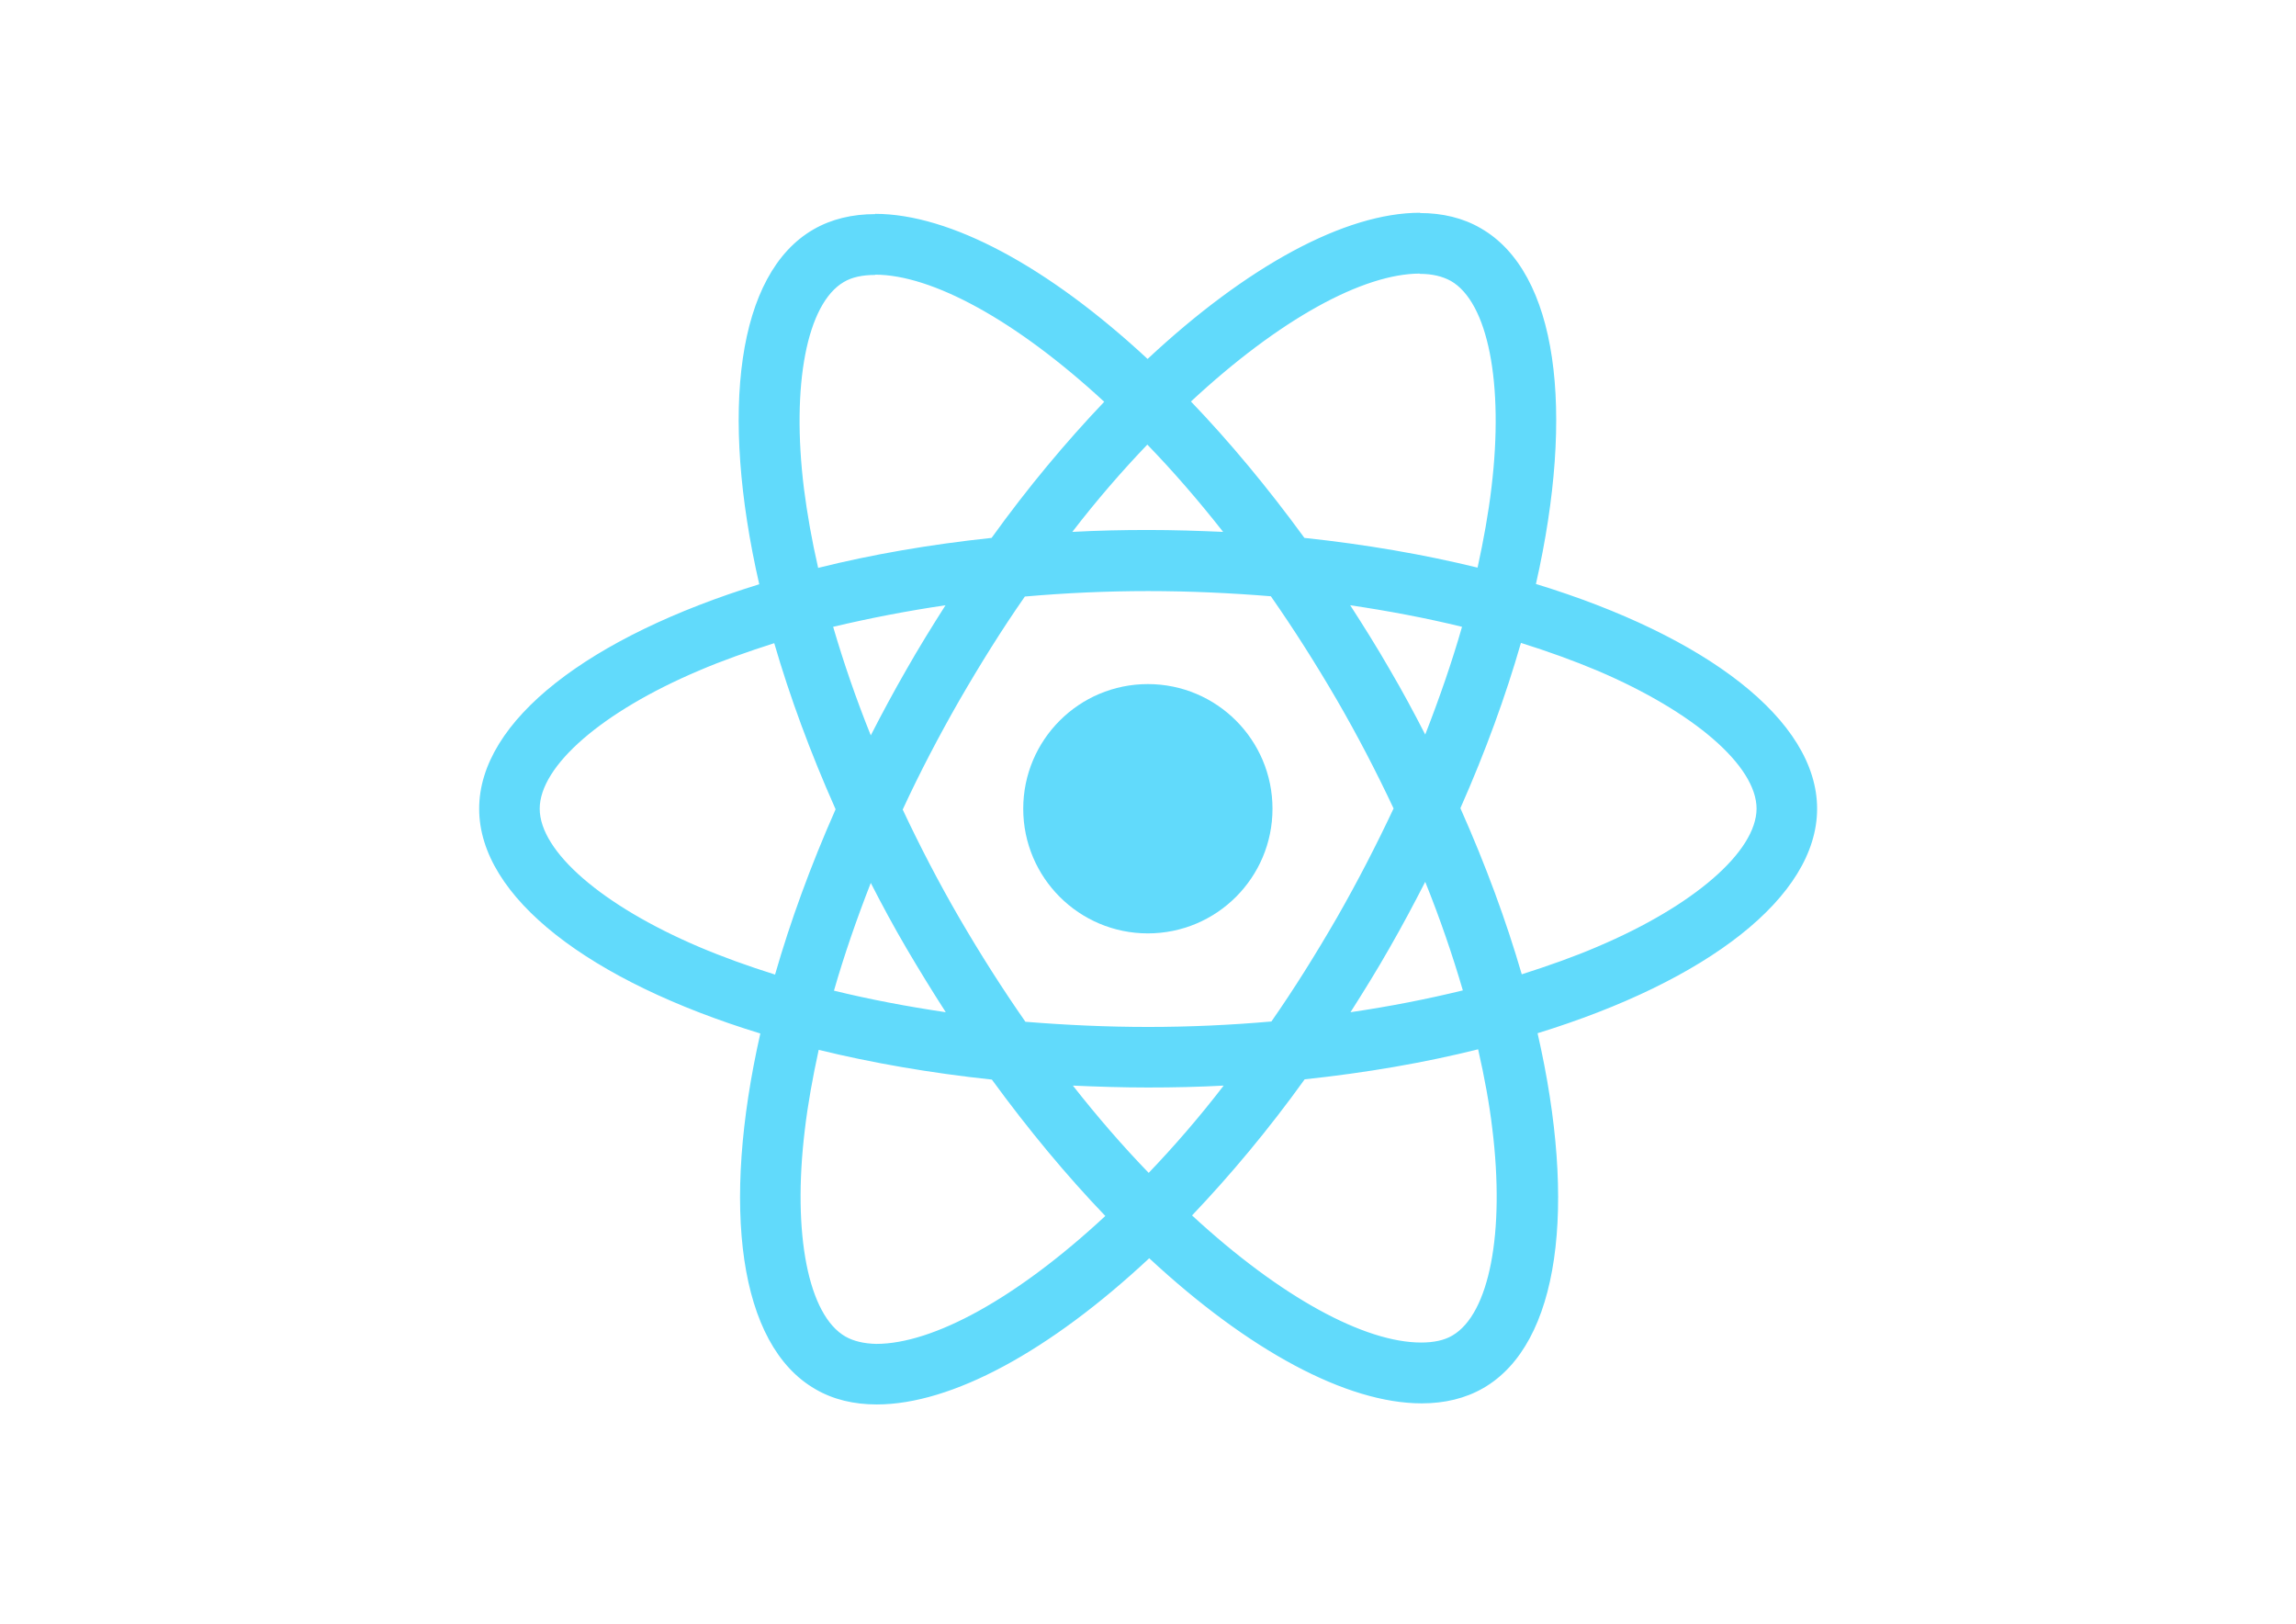
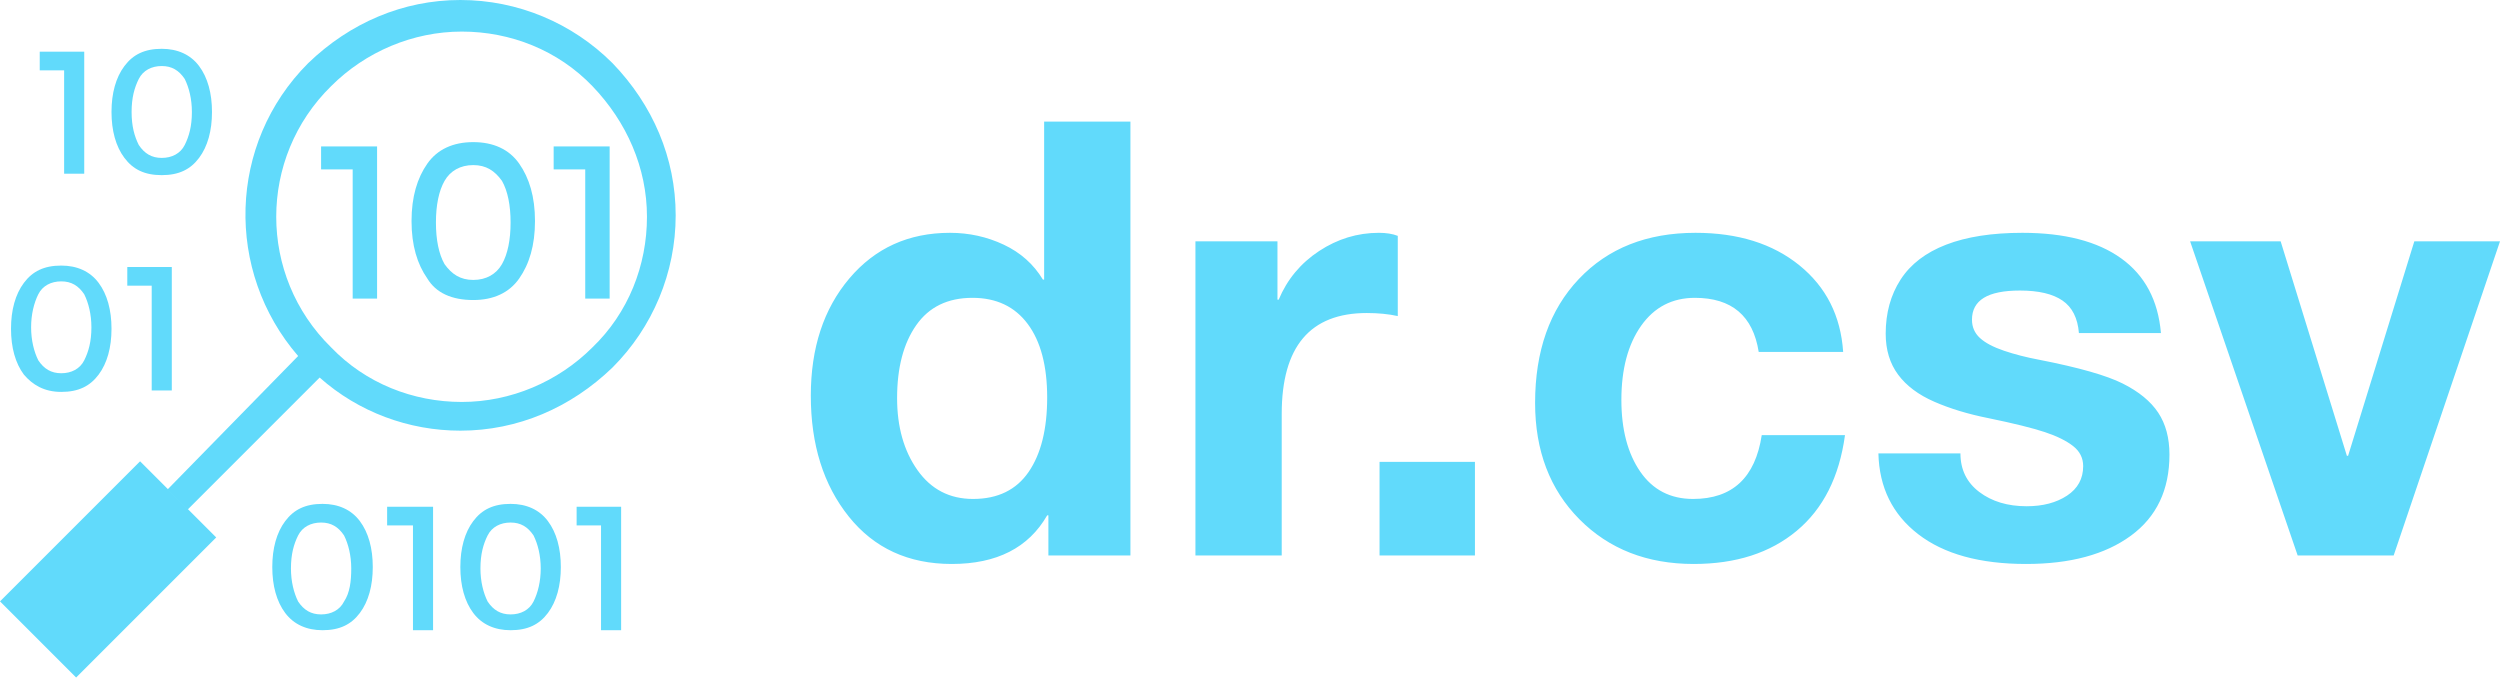
- <svg xmlns="http://www.w3.org/2000/svg" viewBox="0 0 841.9 595.3">
-   <g fill="#61DAFB">
-     <path d="M666.3 296.5c0-32.5-40.7-63.3-103.1-82.4 14.4-63.6 8-114.2-20.2-130.4-6.5-3.8-14.1-5.6-22.4-5.6v22.3c4.6 0 8.3.9 11.4 2.6 13.6 7.8 19.5 37.5 14.9 75.7-1.1 9.4-2.9 19.3-5.1 29.4-19.6-4.8-41-8.5-63.5-10.9-13.5-18.5-27.5-35.3-41.6-50 32.6-30.3 63.2-46.9 84-46.9V78c-27.5 0-63.5 19.6-99.9 53.6-36.4-33.8-72.4-53.2-99.9-53.2v22.3c20.7 0 51.4 16.5 84 46.6-14 14.7-28 31.4-41.3 49.9-22.6 2.4-44 6.1-63.6 11-2.3-10-4-19.7-5.2-29-4.7-38.2 1.1-67.9 14.6-75.8 3-1.8 6.9-2.6 11.5-2.6V78.5c-8.4 0-16 1.8-22.6 5.6-28.1 16.2-34.4 66.7-19.9 130.1-62.2 19.2-102.7 49.9-102.7 82.3 0 32.5 40.7 63.3 103.1 82.4-14.4 63.6-8 114.2 20.2 130.4 6.5 3.8 14.1 5.6 22.5 5.6 27.5 0 63.5-19.6 99.9-53.6 36.4 33.8 72.4 53.2 99.9 53.2 8.4 0 16-1.8 22.6-5.6 28.1-16.2 34.4-66.7 19.9-130.1 62-19.1 102.5-49.9 102.5-82.3zm-130.2-66.7c-3.7 12.9-8.3 26.2-13.5 39.5-4.1-8-8.4-16-13.1-24-4.6-8-9.5-15.8-14.4-23.4 14.2 2.1 27.9 4.7 41 7.9zm-45.8 106.5c-7.8 13.5-15.8 26.3-24.1 38.2-14.9 1.3-30 2-45.2 2-15.1 0-30.2-.7-45-1.9-8.3-11.9-16.4-24.6-24.2-38-7.6-13.1-14.5-26.4-20.8-39.8 6.2-13.4 13.2-26.8 20.7-39.9 7.8-13.5 15.8-26.3 24.1-38.2 14.9-1.3 30-2 45.2-2 15.1 0 30.2.7 45 1.9 8.3 11.9 16.4 24.6 24.2 38 7.6 13.1 14.5 26.4 20.8 39.8-6.3 13.4-13.2 26.8-20.7 39.9zm32.3-13c5.4 13.4 10 26.8 13.8 39.8-13.1 3.2-26.9 5.9-41.2 8 4.9-7.7 9.8-15.6 14.4-23.7 4.6-8 8.9-16.1 13-24.1zM421.2 430c-9.3-9.6-18.6-20.3-27.8-32 9 .4 18.2.7 27.5.7 9.4 0 18.7-.2 27.8-.7-9 11.7-18.3 22.4-27.5 32zm-74.4-58.9c-14.2-2.1-27.9-4.7-41-7.9 3.7-12.9 8.3-26.2 13.5-39.5 4.1 8 8.4 16 13.1 24 4.7 8 9.5 15.8 14.4 23.4zM420.7 163c9.3 9.6 18.6 20.3 27.8 32-9-.4-18.2-.7-27.5-.7-9.4 0-18.7.2-27.8.7 9-11.7 18.3-22.4 27.5-32zm-74 58.9c-4.9 7.7-9.8 15.6-14.4 23.7-4.6 8-8.9 16-13 24-5.4-13.4-10-26.8-13.8-39.8 13.1-3.1 26.9-5.8 41.2-7.9zm-90.5 125.2c-35.4-15.1-58.3-34.9-58.3-50.6 0-15.7 22.9-35.6 58.3-50.6 8.6-3.7 18-7 27.7-10.1 5.7 19.6 13.2 40 22.5 60.9-9.2 20.8-16.6 41.1-22.2 60.6-9.9-3.1-19.3-6.5-28-10.2zM310 490c-13.6-7.8-19.5-37.5-14.9-75.7 1.1-9.4 2.9-19.3 5.1-29.4 19.6 4.8 41 8.5 63.5 10.9 13.5 18.5 27.5 35.3 41.6 50-32.6 30.3-63.2 46.9-84 46.9-4.5-.1-8.3-1-11.3-2.7zm237.2-76.2c4.7 38.2-1.1 67.9-14.6 75.8-3 1.8-6.9 2.6-11.5 2.6-20.7 0-51.4-16.5-84-46.6 14-14.7 28-31.4 41.3-49.9 22.6-2.4 44-6.1 63.6-11 2.3 10.1 4.1 19.8 5.2 29.1zm38.5-66.7c-8.6 3.7-18 7-27.7 10.1-5.7-19.6-13.2-40-22.5-60.9 9.2-20.8 16.6-41.1 22.2-60.6 9.9 3.1 19.3 6.5 28.1 10.2 35.4 15.1 58.3 34.9 58.3 50.6-.1 15.7-23 35.6-58.4 50.6zM320.8 78.4z" />
-     <circle cx="420.9" cy="296.5" r="45.7" />
-     <path d="M520.5 78.1z" />
+ <svg xmlns="http://www.w3.org/2000/svg" viewBox="0 0 370 100.273" class="drcsv-ico">
+   <defs id="SvgjsDefs2114" />
+   <g id="SvgjsG2115" featurekey="xG21Y3-0" transform="matrix(2.124614,0,0,2.124614,-0.9191689,-0.6373897)" fill="#61dafb">
+     <g>
+       <path fill="#61dafb" d="M12.1,34.4l1.4,1.4l9.2-9.2c2.7,2.4,6.2,3.7,9.8,3.7c4,0,7.7-1.6,10.6-4.4c2.8-2.8,4.4-6.6,4.4-10.6   c0-4-1.6-7.7-4.4-10.6c-2.8-2.8-6.6-4.4-10.6-4.4c-4,0-7.7,1.6-10.6,4.4c-5.6,5.6-5.8,14.5-0.7,20.4L12.1,34.4z M23.5,6.3   c2.4-2.4,5.7-3.8,9.1-3.8c3.4,0,6.7,1.3,9.1,3.8s3.8,5.7,3.8,9.1c0,3.4-1.3,6.7-3.8,9.1c-2.4,2.4-5.7,3.8-9.1,3.8   c-3.4,0-6.7-1.3-9.1-3.8C18.4,19.5,18.4,11.3,23.5,6.3z" />
+       <rect x="4.3" y="33.1" transform="matrix(-0.7071 -0.7071 0.7071 -0.7071 -14.6286 73.9416)" fill="#61dafb" width="7.5" height="13.8" />
+       <polygon fill="#61dafb" points="4.9,12.4 6.3,12.4 6.3,3.9 3.2,3.9 3.2,5.2 4.9,5.2  " />
+       <path fill="#61dafb" d="M11.7,12.5c1.2,0,2-0.4,2.6-1.2c0.6-0.8,0.9-1.9,0.9-3.2c0-1.3-0.3-2.4-0.9-3.2c-0.6-0.8-1.5-1.2-2.6-1.2   c-1.2,0-2,0.4-2.6,1.2C8.5,5.7,8.2,6.8,8.2,8.1c0,1.3,0.3,2.4,0.9,3.2C9.7,12.1,10.5,12.5,11.7,12.5z M10.1,5.8   c0.3-0.6,0.9-0.9,1.6-0.9c0.7,0,1.2,0.3,1.6,0.9c0.3,0.6,0.5,1.4,0.5,2.3c0,1-0.2,1.7-0.5,2.3c-0.3,0.6-0.9,0.9-1.6,0.9   c-0.7,0-1.2-0.3-1.6-0.9C9.8,9.8,9.6,9.1,9.6,8.1C9.6,7.1,9.8,6.4,10.1,5.8z" />
+       <path fill="#61dafb" d="M4.7,27.6c1.2,0,2-0.4,2.6-1.2c0.6-0.8,0.9-1.9,0.9-3.2c0-1.3-0.3-2.4-0.9-3.2c-0.6-0.8-1.5-1.2-2.6-1.2   c-1.2,0-2,0.4-2.6,1.2c-0.6,0.8-0.9,1.9-0.9,3.2c0,1.3,0.3,2.4,0.9,3.2C2.7,27.1,3.5,27.6,4.7,27.6z M3.1,20.8   c0.3-0.6,0.9-0.9,1.6-0.9s1.2,0.3,1.6,0.9c0.3,0.6,0.5,1.4,0.5,2.3c0,1-0.2,1.7-0.5,2.3C6,26,5.4,26.3,4.7,26.3S3.5,26,3.1,25.4   c-0.3-0.6-0.5-1.4-0.5-2.3C2.6,22.2,2.8,21.4,3.1,20.8z" />
+       <polygon fill="#61dafb" points="12.4,27.5 12.4,18.9 9.3,18.9 9.3,20.2 11,20.2 11,27.5  " />
+       <path fill="#61dafb" d="M22.9,35.4c-1.2,0-2,0.4-2.6,1.2c-0.6,0.8-0.9,1.9-0.9,3.2c0,1.3,0.3,2.4,0.9,3.2c0.6,0.8,1.5,1.2,2.6,1.2   c1.2,0,2-0.4,2.6-1.2c0.6-0.8,0.9-1.9,0.9-3.2c0-1.3-0.3-2.4-0.9-3.2C24.9,35.8,24,35.4,22.9,35.4z M24.4,42.2   c-0.3,0.6-0.9,0.9-1.6,0.9s-1.2-0.3-1.6-0.9c-0.3-0.6-0.5-1.4-0.5-2.3c0-1,0.2-1.7,0.5-2.3c0.3-0.6,0.9-0.9,1.6-0.9   s1.2,0.3,1.6,0.9c0.3,0.6,0.5,1.4,0.5,2.3C24.9,40.8,24.8,41.6,24.4,42.2z" />
+       <polygon fill="#61dafb" points="27.4,36.9 29.2,36.9 29.2,44.2 30.6,44.2 30.6,35.6 27.4,35.6  " />
+       <path fill="#61dafb" d="M36,35.4c-1.2,0-2,0.4-2.6,1.2c-0.6,0.8-0.9,1.9-0.9,3.2c0,1.3,0.3,2.4,0.9,3.2c0.6,0.8,1.5,1.2,2.6,1.2   c1.2,0,2-0.4,2.6-1.2c0.6-0.8,0.9-1.9,0.9-3.2c0-1.3-0.3-2.4-0.9-3.2C38,35.8,37.1,35.4,36,35.4z M37.6,42.2   c-0.3,0.6-0.9,0.9-1.6,0.9c-0.7,0-1.2-0.3-1.6-0.9c-0.3-0.6-0.5-1.4-0.5-2.3c0-1,0.2-1.7,0.5-2.3c0.3-0.6,0.9-0.9,1.6-0.9   c0.7,0,1.2,0.3,1.6,0.9c0.3,0.6,0.5,1.4,0.5,2.3C38.1,40.8,37.9,41.6,37.6,42.2z" />
+       <polygon fill="#61dafb" points="40.6,36.9 42.3,36.9 42.3,44.2 43.7,44.2 43.7,35.6 40.6,35.6  " />
+       <polygon fill="#61dafb" points="25,21.1 26.7,21.1 26.7,10.5 22.8,10.5 22.8,12.1 25,12.1  " />
+       <path fill="#61dafb" d="M33.4,21.2c1.4,0,2.5-0.5,3.2-1.5c0.7-1,1.1-2.3,1.1-4c0-1.7-0.4-3-1.1-4c-0.7-1-1.8-1.5-3.2-1.5   c-1.4,0-2.5,0.5-3.2,1.5c-0.7,1-1.1,2.3-1.1,4c0,1.7,0.4,3,1.1,4C30.8,20.7,31.9,21.2,33.4,21.2z M31.4,12.9c0.4-0.7,1.1-1.1,2-1.1   c0.9,0,1.5,0.4,2,1.1c0.4,0.7,0.6,1.7,0.6,2.9c0,1.2-0.2,2.2-0.6,2.9c-0.4,0.7-1.1,1.1-2,1.1c-0.9,0-1.5-0.4-2-1.1   c-0.4-0.7-0.6-1.7-0.6-2.9S31,13.6,31.4,12.9z" />
+       <polygon fill="#61dafb" points="41.2,21.1 42.9,21.1 42.9,10.5 39,10.5 39,12.1 41.2,12.1  " />
+     </g>
+   </g>
+   <g id="SvgjsG2116" featurekey="n48U4P-0" transform="matrix(4.496403,0,0,4.496403,117.1223,-7.719422)" fill="#61dafb">
+     <path d="M11.16 5.72 l0 14.28 l-2.7 0 l0 -1.32 l-0.04 0 c-0.613 1.067 -1.66 1.6 -3.14 1.6 c-1.427 0 -2.557 -0.52 -3.39 -1.56 s-1.25 -2.367 -1.25 -3.98 c0 -1.573 0.423 -2.86 1.27 -3.86 s1.95 -1.5 3.31 -1.5 c0.627 0 1.217 0.13 1.77 0.39 s0.983 0.643 1.29 1.15 l0.04 0 l0 -5.2 l2.84 0 z M3.48 14.82 c0 0.947 0.223 1.737 0.67 2.37 s1.057 0.95 1.83 0.95 c0.813 0 1.423 -0.297 1.83 -0.89 s0.61 -1.41 0.61 -2.45 s-0.213 -1.847 -0.64 -2.42 s-1.033 -0.86 -1.82 -0.86 c-0.813 0 -1.43 0.3 -1.85 0.9 s-0.63 1.4 -0.63 2.4 z M19.34 9.38 c0.24 0 0.447 0.033 0.62 0.1 l0 2.64 c-0.307 -0.067 -0.647 -0.1 -1.02 -0.1 c-1.867 0 -2.8 1.107 -2.8 3.32 l0 4.66 l-2.84 0 l0 -10.34 l2.7 0 l0 1.92 l0.04 0 c0.28 -0.667 0.723 -1.2 1.33 -1.6 s1.263 -0.6 1.97 -0.6 z M22.5 16.92 l0 3.08 l-3.14 0 l0 -3.08 l3.14 0 z M29.76 9.38 c1.4 0 2.54 0.357 3.42 1.07 s1.36 1.663 1.44 2.85 l-2.78 0 c-0.187 -1.187 -0.887 -1.78 -2.1 -1.78 c-0.747 0 -1.337 0.307 -1.77 0.92 s-0.65 1.427 -0.65 2.44 c0 0.973 0.207 1.76 0.62 2.36 s0.993 0.9 1.74 0.9 c1.293 0 2.047 -0.7 2.26 -2.1 l2.74 0 c-0.187 1.373 -0.717 2.423 -1.59 3.15 s-2.003 1.09 -3.39 1.09 c-1.533 0 -2.787 -0.49 -3.76 -1.47 s-1.46 -2.257 -1.46 -3.83 c0 -1.707 0.48 -3.067 1.44 -4.08 s2.24 -1.52 3.84 -1.52 z M40.52 9.38 c1.387 0 2.47 0.28 3.25 0.84 s1.217 1.38 1.31 2.46 l-2.7 0 c-0.04 -0.493 -0.22 -0.85 -0.54 -1.07 s-0.787 -0.33 -1.4 -0.33 c-0.533 0 -0.93 0.08 -1.19 0.24 s-0.39 0.4 -0.39 0.72 c0 0.24 0.087 0.44 0.26 0.6 s0.437 0.3 0.79 0.42 s0.743 0.22 1.17 0.3 c1.293 0.253 2.207 0.513 2.74 0.78 s0.923 0.587 1.17 0.96 s0.37 0.833 0.37 1.38 c0 1.16 -0.423 2.05 -1.27 2.67 s-1.997 0.93 -3.45 0.93 c-1.52 0 -2.703 -0.327 -3.55 -0.98 s-1.283 -1.54 -1.31 -2.66 l2.7 0 c0 0.533 0.207 0.957 0.62 1.27 s0.933 0.47 1.56 0.47 c0.533 0 0.977 -0.117 1.33 -0.35 s0.53 -0.557 0.53 -0.97 c0 -0.267 -0.11 -0.487 -0.33 -0.66 s-0.53 -0.327 -0.93 -0.46 s-1.02 -0.287 -1.86 -0.46 c-0.667 -0.133 -1.26 -0.313 -1.78 -0.54 s-0.917 -0.523 -1.19 -0.89 s-0.41 -0.817 -0.41 -1.35 c0 -0.68 0.163 -1.273 0.49 -1.78 s0.827 -0.89 1.5 -1.15 s1.51 -0.39 2.51 -0.39 z M49.02 9.66 l2.18 7.06 l0.04 0 l2.18 -7.06 l2.82 0 l-3.5 10.34 l-3.16 0 l-3.54 -10.34 l2.98 0 z" />
  </g>
</svg>
